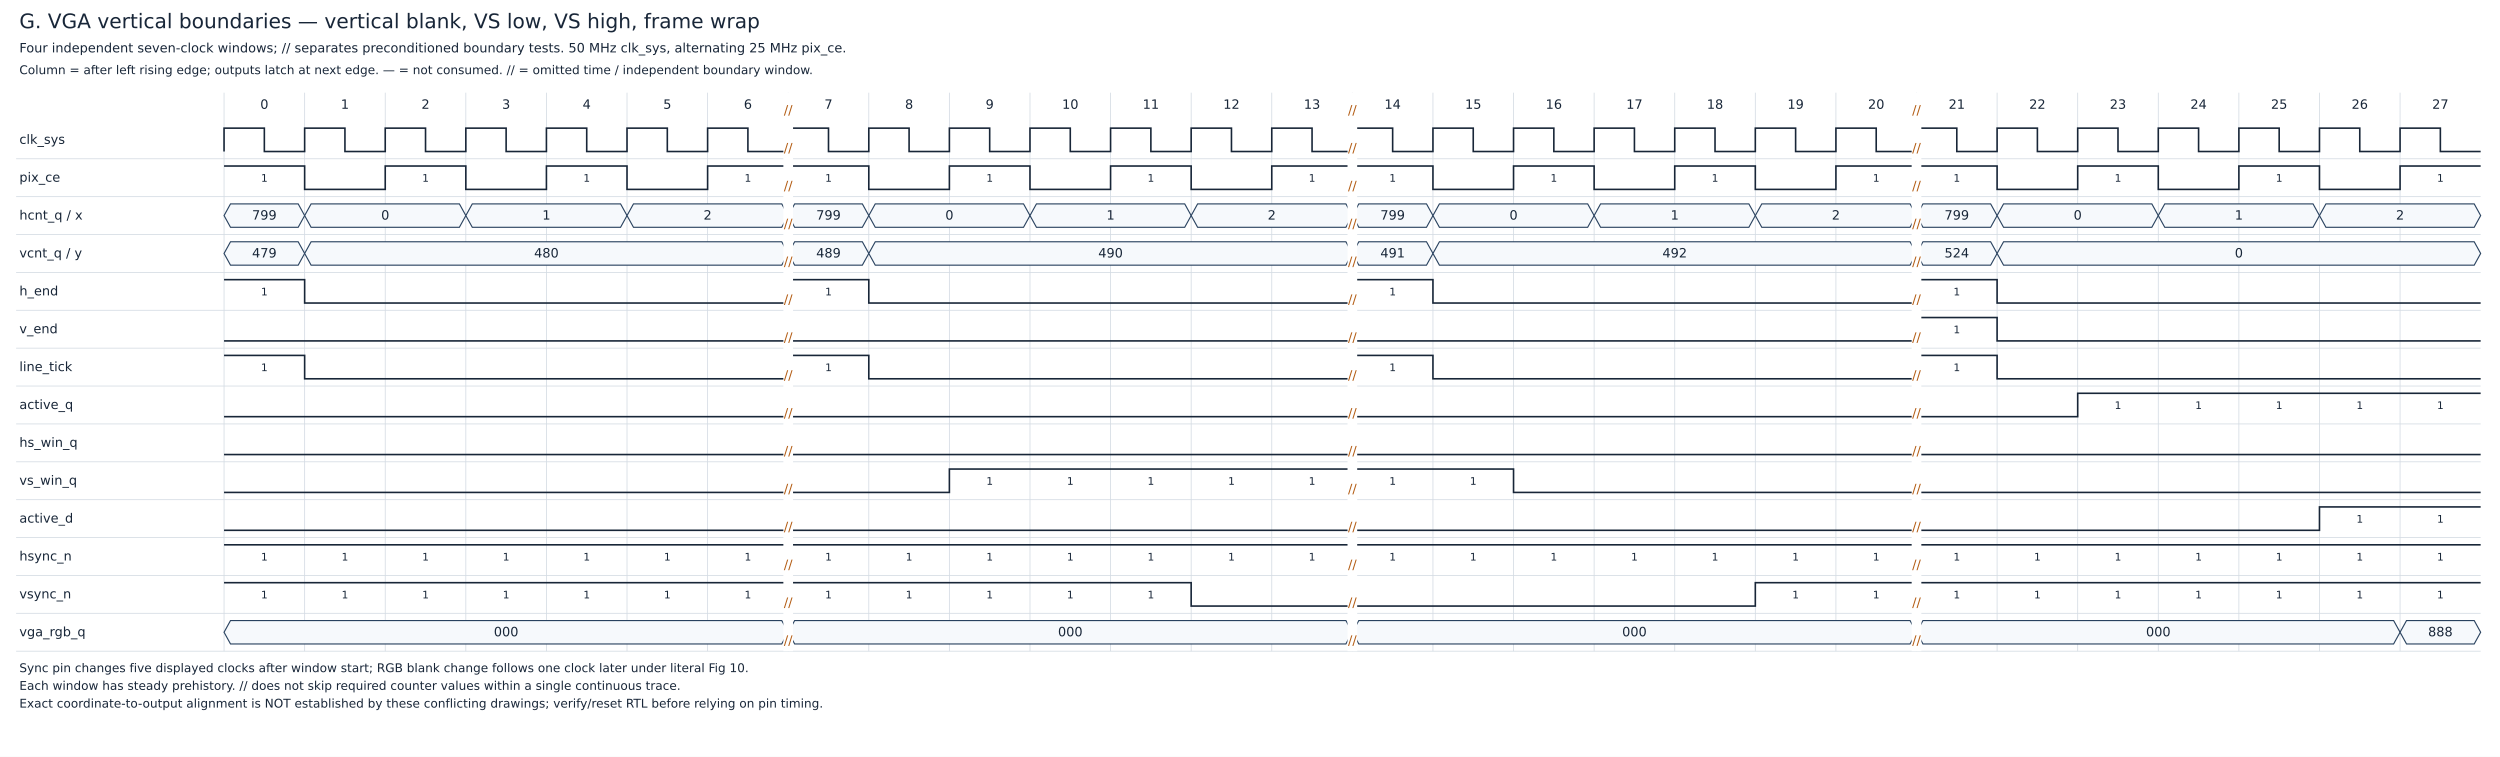
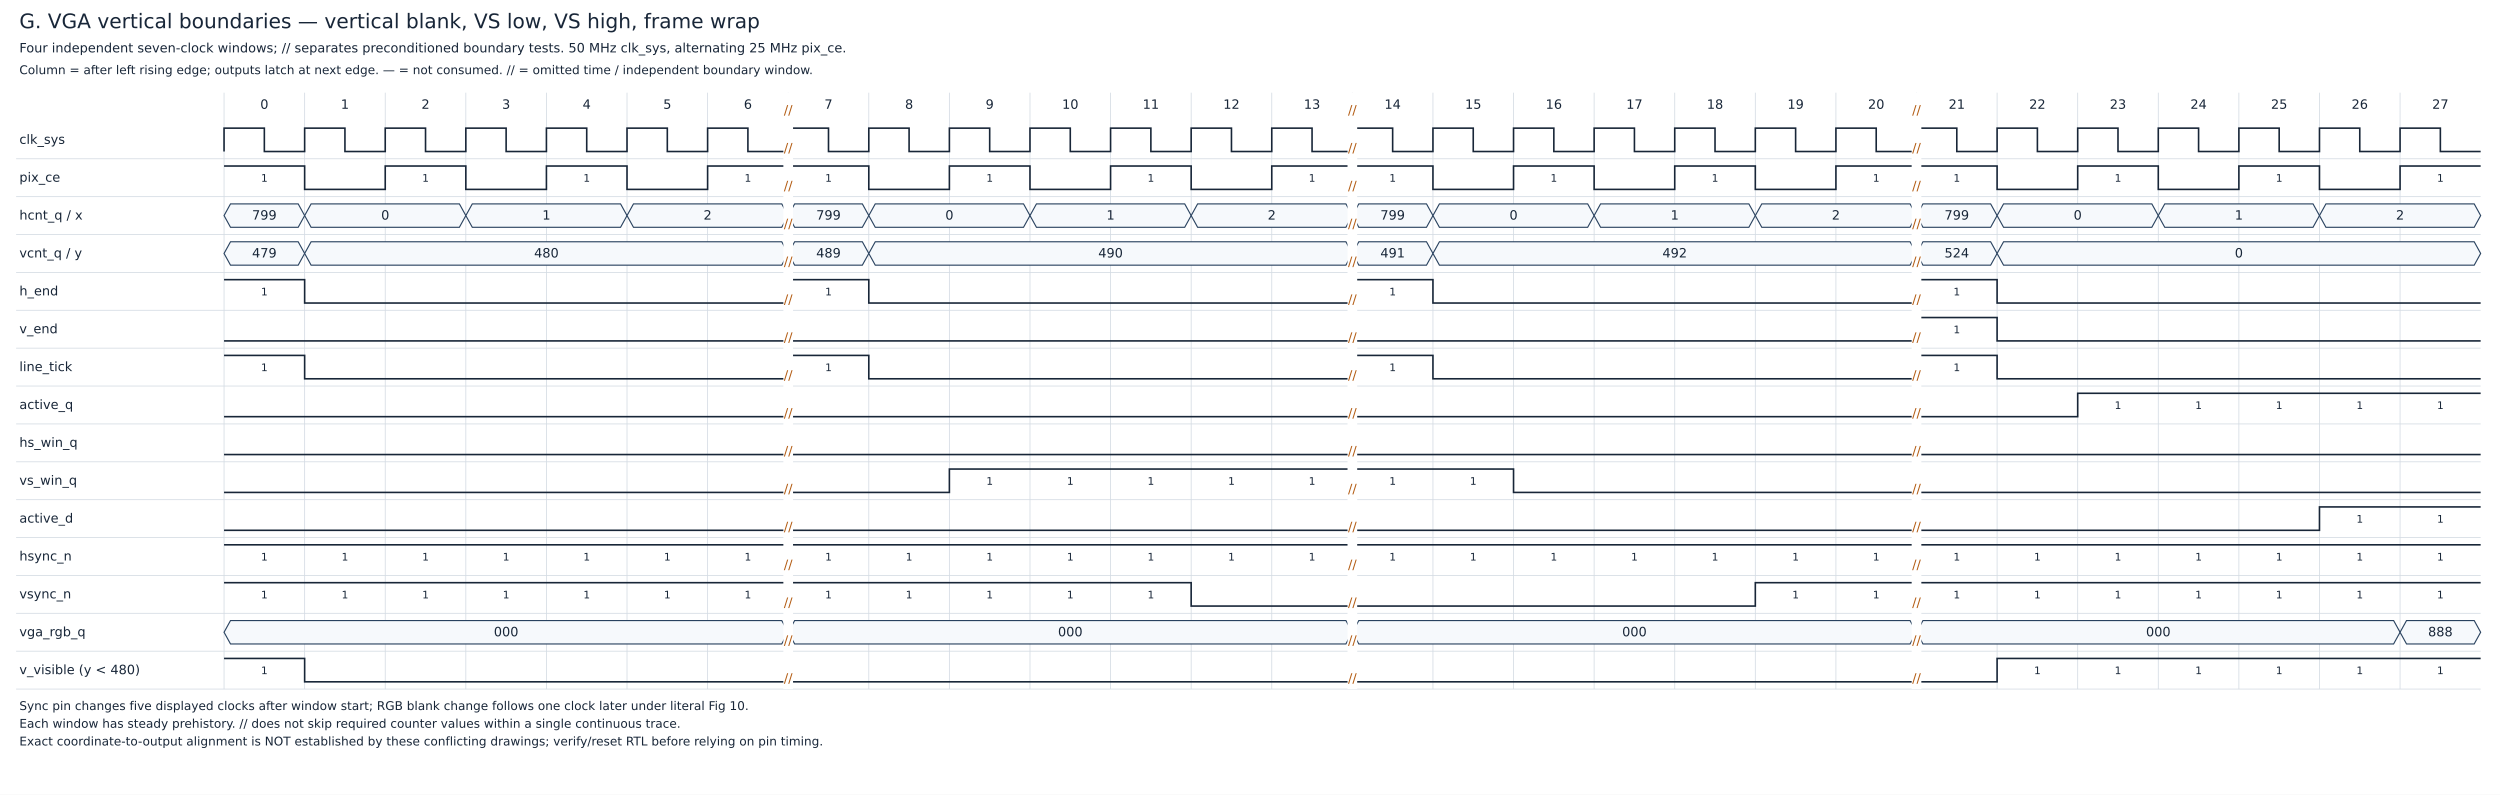
- <svg xmlns="http://www.w3.org/2000/svg" width="3102" height="939" viewBox="0 0 3102 939">
+ <svg xmlns="http://www.w3.org/2000/svg" width="3102" height="986" viewBox="0 0 3102 986">
  <rect width="100%" height="100%" fill="white" />
  <style>text{font-family:DejaVu Sans,Arial,sans-serif;fill:#182638} .grid{stroke:#d4dbe3;stroke-width:1} .wave{fill:none;stroke:#182638;stroke-width:2} .bus{fill:#f6f9fc;stroke:#29425f;stroke-width:1.4}</style>
  <text x="24" y="35" font-size="25" text-anchor="start">G. VGA vertical boundaries — vertical blank, VS low, VS high, frame wrap</text>
  <text x="24" y="65" font-size="16" text-anchor="start">Four independent seven-clock windows; // separates preconditioned boundary tests. 50 MHz clk_sys, alternating 25 MHz pix_ce.</text>
  <text x="24" y="92" font-size="15" text-anchor="start">Column = after left rising edge; outputs latch at next edge. — = not consumed. // = omitted time / independent boundary window.</text>
-   <path class="grid" d="M278 115 V808" />
+   <path class="grid" d="M278 115 V855" />
  <text x="328.0" y="135" font-size="16" text-anchor="middle">0</text>
-   <path class="grid" d="M378 115 V808" />
+   <path class="grid" d="M378 115 V855" />
  <text x="428.0" y="135" font-size="16" text-anchor="middle">1</text>
-   <path class="grid" d="M478 115 V808" />
+   <path class="grid" d="M478 115 V855" />
  <text x="528.0" y="135" font-size="16" text-anchor="middle">2</text>
-   <path class="grid" d="M578 115 V808" />
+   <path class="grid" d="M578 115 V855" />
  <text x="628.0" y="135" font-size="16" text-anchor="middle">3</text>
-   <path class="grid" d="M678 115 V808" />
+   <path class="grid" d="M678 115 V855" />
  <text x="728.0" y="135" font-size="16" text-anchor="middle">4</text>
-   <path class="grid" d="M778 115 V808" />
+   <path class="grid" d="M778 115 V855" />
  <text x="828.0" y="135" font-size="16" text-anchor="middle">5</text>
-   <path class="grid" d="M878 115 V808" />
+   <path class="grid" d="M878 115 V855" />
  <text x="928.0" y="135" font-size="16" text-anchor="middle">6</text>
-   <path class="grid" d="M978 115 V808" />
+   <path class="grid" d="M978 115 V855" />
  <text x="1028.0" y="135" font-size="16" text-anchor="middle">7</text>
-   <path class="grid" d="M1078 115 V808" />
+   <path class="grid" d="M1078 115 V855" />
  <text x="1128.0" y="135" font-size="16" text-anchor="middle">8</text>
-   <path class="grid" d="M1178 115 V808" />
+   <path class="grid" d="M1178 115 V855" />
  <text x="1228.0" y="135" font-size="16" text-anchor="middle">9</text>
-   <path class="grid" d="M1278 115 V808" />
+   <path class="grid" d="M1278 115 V855" />
  <text x="1328.0" y="135" font-size="16" text-anchor="middle">10</text>
-   <path class="grid" d="M1378 115 V808" />
+   <path class="grid" d="M1378 115 V855" />
  <text x="1428.0" y="135" font-size="16" text-anchor="middle">11</text>
-   <path class="grid" d="M1478 115 V808" />
+   <path class="grid" d="M1478 115 V855" />
  <text x="1528.0" y="135" font-size="16" text-anchor="middle">12</text>
-   <path class="grid" d="M1578 115 V808" />
+   <path class="grid" d="M1578 115 V855" />
  <text x="1628.0" y="135" font-size="16" text-anchor="middle">13</text>
-   <path class="grid" d="M1678 115 V808" />
+   <path class="grid" d="M1678 115 V855" />
  <text x="1728.0" y="135" font-size="16" text-anchor="middle">14</text>
-   <path class="grid" d="M1778 115 V808" />
+   <path class="grid" d="M1778 115 V855" />
  <text x="1828.0" y="135" font-size="16" text-anchor="middle">15</text>
-   <path class="grid" d="M1878 115 V808" />
+   <path class="grid" d="M1878 115 V855" />
  <text x="1928.0" y="135" font-size="16" text-anchor="middle">16</text>
-   <path class="grid" d="M1978 115 V808" />
+   <path class="grid" d="M1978 115 V855" />
  <text x="2028.0" y="135" font-size="16" text-anchor="middle">17</text>
-   <path class="grid" d="M2078 115 V808" />
+   <path class="grid" d="M2078 115 V855" />
  <text x="2128.0" y="135" font-size="16" text-anchor="middle">18</text>
-   <path class="grid" d="M2178 115 V808" />
+   <path class="grid" d="M2178 115 V855" />
  <text x="2228.0" y="135" font-size="16" text-anchor="middle">19</text>
-   <path class="grid" d="M2278 115 V808" />
+   <path class="grid" d="M2278 115 V855" />
  <text x="2328.0" y="135" font-size="16" text-anchor="middle">20</text>
-   <path class="grid" d="M2378 115 V808" />
+   <path class="grid" d="M2378 115 V855" />
  <text x="2428.0" y="135" font-size="16" text-anchor="middle">21</text>
-   <path class="grid" d="M2478 115 V808" />
+   <path class="grid" d="M2478 115 V855" />
  <text x="2528.0" y="135" font-size="16" text-anchor="middle">22</text>
-   <path class="grid" d="M2578 115 V808" />
+   <path class="grid" d="M2578 115 V855" />
  <text x="2628.0" y="135" font-size="16" text-anchor="middle">23</text>
-   <path class="grid" d="M2678 115 V808" />
+   <path class="grid" d="M2678 115 V855" />
  <text x="2728.0" y="135" font-size="16" text-anchor="middle">24</text>
-   <path class="grid" d="M2778 115 V808" />
+   <path class="grid" d="M2778 115 V855" />
  <text x="2828.0" y="135" font-size="16" text-anchor="middle">25</text>
-   <path class="grid" d="M2878 115 V808" />
+   <path class="grid" d="M2878 115 V855" />
  <text x="2928.0" y="135" font-size="16" text-anchor="middle">26</text>
-   <path class="grid" d="M2978 115 V808" />
+   <path class="grid" d="M2978 115 V855" />
  <text x="3028.0" y="135" font-size="16" text-anchor="middle">27</text>
  <path class="grid" d="M20 197 H3078" />
  <text x="24" y="178.5" font-size="16" text-anchor="start">clk_sys</text>
  <path class="wave" d="M278 188 V159 H328.0 V188 H378 V159 H428.0 V188 H478 V159 H528.0 V188 H578 V159 H628.0 V188 H678 V159 H728.0 V188 H778 V159 H828.0 V188 H878 V159 H928.0 V188 H978 V159 H1028.0 V188 H1078 V159 H1128.0 V188 H1178 V159 H1228.0 V188 H1278 V159 H1328.0 V188 H1378 V159 H1428.0 V188 H1478 V159 H1528.0 V188 H1578 V159 H1628.0 V188 H1678 V159 H1728.0 V188 H1778 V159 H1828.0 V188 H1878 V159 H1928.0 V188 H1978 V159 H2028.0 V188 H2078 V159 H2128.0 V188 H2178 V159 H2228.0 V188 H2278 V159 H2328.0 V188 H2378 V159 H2428.0 V188 H2478 V159 H2528.0 V188 H2578 V159 H2628.0 V188 H2678 V159 H2728.0 V188 H2778 V159 H2828.0 V188 H2878 V159 H2928.0 V188 H2978 V159 H3028.0 V188 H3078" />
  <path class="grid" d="M20 244 H3078" />
  <text x="24" y="225.5" font-size="16" text-anchor="start">pix_ce</text>
  <text x="328.0" y="225.5" font-size="13" text-anchor="middle">1</text>
  <text x="528.0" y="225.5" font-size="13" text-anchor="middle">1</text>
  <text x="728.0" y="225.5" font-size="13" text-anchor="middle">1</text>
  <text x="928.0" y="225.5" font-size="13" text-anchor="middle">1</text>
  <text x="1028.0" y="225.5" font-size="13" text-anchor="middle">1</text>
  <text x="1228.0" y="225.5" font-size="13" text-anchor="middle">1</text>
  <text x="1428.0" y="225.5" font-size="13" text-anchor="middle">1</text>
  <text x="1628.0" y="225.5" font-size="13" text-anchor="middle">1</text>
  <text x="1728.0" y="225.5" font-size="13" text-anchor="middle">1</text>
  <text x="1928.0" y="225.5" font-size="13" text-anchor="middle">1</text>
  <text x="2128.0" y="225.5" font-size="13" text-anchor="middle">1</text>
  <text x="2328.0" y="225.5" font-size="13" text-anchor="middle">1</text>
  <text x="2428.0" y="225.5" font-size="13" text-anchor="middle">1</text>
  <text x="2628.0" y="225.5" font-size="13" text-anchor="middle">1</text>
  <text x="2828.0" y="225.5" font-size="13" text-anchor="middle">1</text>
  <text x="3028.0" y="225.5" font-size="13" text-anchor="middle">1</text>
  <path class="wave" d="M278 206 H378 V235 H478 V206 H578 V235 H678 V206 H778 V235 H878 V206 H978 V206 H1078 V235 H1178 V206 H1278 V235 H1378 V206 H1478 V235 H1578 V206 H1678 V206 H1778 V235 H1878 V206 H1978 V235 H2078 V206 H2178 V235 H2278 V206 H2378 V206 H2478 V235 H2578 V206 H2678 V235 H2778 V206 H2878 V235 H2978 V206 H3078" />
  <path class="grid" d="M20 291 H3078" />
  <text x="24" y="272.5" font-size="16" text-anchor="start">hcnt_q / x</text>
  <path class="bus" d="M278 267.5 L286 253 H370 L378 267.5 L370 282 H286 Z" />
  <text x="328.0" y="272.5" font-size="16" text-anchor="middle">799</text>
  <path class="bus" d="M378 267.5 L386 253 H570 L578 267.5 L570 282 H386 Z" />
  <text x="478.0" y="272.5" font-size="16" text-anchor="middle">0</text>
  <path class="bus" d="M578 267.5 L586 253 H770 L778 267.5 L770 282 H586 Z" />
  <text x="678.0" y="272.5" font-size="16" text-anchor="middle">1</text>
  <path class="bus" d="M778 267.5 L786 253 H970 L978 267.5 L970 282 H786 Z" />
  <text x="878.0" y="272.5" font-size="16" text-anchor="middle">2</text>
  <path class="bus" d="M978 267.5 L986 253 H1070 L1078 267.5 L1070 282 H986 Z" />
  <text x="1028.0" y="272.5" font-size="16" text-anchor="middle">799</text>
  <path class="bus" d="M1078 267.5 L1086 253 H1270 L1278 267.5 L1270 282 H1086 Z" />
  <text x="1178.0" y="272.5" font-size="16" text-anchor="middle">0</text>
  <path class="bus" d="M1278 267.5 L1286 253 H1470 L1478 267.5 L1470 282 H1286 Z" />
  <text x="1378.0" y="272.5" font-size="16" text-anchor="middle">1</text>
  <path class="bus" d="M1478 267.5 L1486 253 H1670 L1678 267.5 L1670 282 H1486 Z" />
  <text x="1578.0" y="272.5" font-size="16" text-anchor="middle">2</text>
  <path class="bus" d="M1678 267.5 L1686 253 H1770 L1778 267.5 L1770 282 H1686 Z" />
  <text x="1728.0" y="272.5" font-size="16" text-anchor="middle">799</text>
  <path class="bus" d="M1778 267.5 L1786 253 H1970 L1978 267.5 L1970 282 H1786 Z" />
  <text x="1878.0" y="272.5" font-size="16" text-anchor="middle">0</text>
  <path class="bus" d="M1978 267.5 L1986 253 H2170 L2178 267.5 L2170 282 H1986 Z" />
  <text x="2078.0" y="272.5" font-size="16" text-anchor="middle">1</text>
  <path class="bus" d="M2178 267.5 L2186 253 H2370 L2378 267.5 L2370 282 H2186 Z" />
  <text x="2278.0" y="272.5" font-size="16" text-anchor="middle">2</text>
  <path class="bus" d="M2378 267.5 L2386 253 H2470 L2478 267.5 L2470 282 H2386 Z" />
  <text x="2428.0" y="272.5" font-size="16" text-anchor="middle">799</text>
  <path class="bus" d="M2478 267.5 L2486 253 H2670 L2678 267.5 L2670 282 H2486 Z" />
  <text x="2578.0" y="272.5" font-size="16" text-anchor="middle">0</text>
  <path class="bus" d="M2678 267.5 L2686 253 H2870 L2878 267.5 L2870 282 H2686 Z" />
  <text x="2778.0" y="272.5" font-size="16" text-anchor="middle">1</text>
  <path class="bus" d="M2878 267.5 L2886 253 H3070 L3078 267.5 L3070 282 H2886 Z" />
  <text x="2978.0" y="272.5" font-size="16" text-anchor="middle">2</text>
  <path class="grid" d="M20 338 H3078" />
  <text x="24" y="319.5" font-size="16" text-anchor="start">vcnt_q / y</text>
  <path class="bus" d="M278 314.5 L286 300 H370 L378 314.5 L370 329 H286 Z" />
  <text x="328.0" y="319.5" font-size="16" text-anchor="middle">479</text>
  <path class="bus" d="M378 314.5 L386 300 H970 L978 314.5 L970 329 H386 Z" />
  <text x="678.0" y="319.5" font-size="16" text-anchor="middle">480</text>
  <path class="bus" d="M978 314.5 L986 300 H1070 L1078 314.5 L1070 329 H986 Z" />
  <text x="1028.0" y="319.5" font-size="16" text-anchor="middle">489</text>
  <path class="bus" d="M1078 314.5 L1086 300 H1670 L1678 314.5 L1670 329 H1086 Z" />
  <text x="1378.0" y="319.5" font-size="16" text-anchor="middle">490</text>
  <path class="bus" d="M1678 314.5 L1686 300 H1770 L1778 314.5 L1770 329 H1686 Z" />
  <text x="1728.0" y="319.5" font-size="16" text-anchor="middle">491</text>
  <path class="bus" d="M1778 314.5 L1786 300 H2370 L2378 314.5 L2370 329 H1786 Z" />
  <text x="2078.0" y="319.5" font-size="16" text-anchor="middle">492</text>
  <path class="bus" d="M2378 314.5 L2386 300 H2470 L2478 314.5 L2470 329 H2386 Z" />
  <text x="2428.0" y="319.5" font-size="16" text-anchor="middle">524</text>
  <path class="bus" d="M2478 314.5 L2486 300 H3070 L3078 314.5 L3070 329 H2486 Z" />
  <text x="2778.0" y="319.5" font-size="16" text-anchor="middle">0</text>
  <path class="grid" d="M20 385 H3078" />
  <text x="24" y="366.5" font-size="16" text-anchor="start">h_end</text>
  <text x="328.0" y="366.5" font-size="13" text-anchor="middle">1</text>
  <text x="1028.0" y="366.5" font-size="13" text-anchor="middle">1</text>
  <text x="1728.0" y="366.5" font-size="13" text-anchor="middle">1</text>
  <text x="2428.0" y="366.5" font-size="13" text-anchor="middle">1</text>
  <path class="wave" d="M278 347 H378 V376 H478 V376 H578 V376 H678 V376 H778 V376 H878 V376 H978 V347 H1078 V376 H1178 V376 H1278 V376 H1378 V376 H1478 V376 H1578 V376 H1678 V347 H1778 V376 H1878 V376 H1978 V376 H2078 V376 H2178 V376 H2278 V376 H2378 V347 H2478 V376 H2578 V376 H2678 V376 H2778 V376 H2878 V376 H2978 V376 H3078" />
  <path class="grid" d="M20 432 H3078" />
  <text x="24" y="413.5" font-size="16" text-anchor="start">v_end</text>
  <text x="2428.0" y="413.5" font-size="13" text-anchor="middle">1</text>
  <path class="wave" d="M278 423 H378 V423 H478 V423 H578 V423 H678 V423 H778 V423 H878 V423 H978 V423 H1078 V423 H1178 V423 H1278 V423 H1378 V423 H1478 V423 H1578 V423 H1678 V423 H1778 V423 H1878 V423 H1978 V423 H2078 V423 H2178 V423 H2278 V423 H2378 V394 H2478 V423 H2578 V423 H2678 V423 H2778 V423 H2878 V423 H2978 V423 H3078" />
  <path class="grid" d="M20 479 H3078" />
  <text x="24" y="460.5" font-size="16" text-anchor="start">line_tick</text>
  <text x="328.0" y="460.5" font-size="13" text-anchor="middle">1</text>
  <text x="1028.0" y="460.5" font-size="13" text-anchor="middle">1</text>
  <text x="1728.0" y="460.5" font-size="13" text-anchor="middle">1</text>
  <text x="2428.0" y="460.5" font-size="13" text-anchor="middle">1</text>
  <path class="wave" d="M278 441 H378 V470 H478 V470 H578 V470 H678 V470 H778 V470 H878 V470 H978 V441 H1078 V470 H1178 V470 H1278 V470 H1378 V470 H1478 V470 H1578 V470 H1678 V441 H1778 V470 H1878 V470 H1978 V470 H2078 V470 H2178 V470 H2278 V470 H2378 V441 H2478 V470 H2578 V470 H2678 V470 H2778 V470 H2878 V470 H2978 V470 H3078" />
  <path class="grid" d="M20 526 H3078" />
  <text x="24" y="507.5" font-size="16" text-anchor="start">active_q</text>
  <text x="2628.0" y="507.5" font-size="13" text-anchor="middle">1</text>
  <text x="2728.0" y="507.5" font-size="13" text-anchor="middle">1</text>
  <text x="2828.0" y="507.5" font-size="13" text-anchor="middle">1</text>
  <text x="2928.0" y="507.5" font-size="13" text-anchor="middle">1</text>
  <text x="3028.0" y="507.5" font-size="13" text-anchor="middle">1</text>
  <path class="wave" d="M278 517 H378 V517 H478 V517 H578 V517 H678 V517 H778 V517 H878 V517 H978 V517 H1078 V517 H1178 V517 H1278 V517 H1378 V517 H1478 V517 H1578 V517 H1678 V517 H1778 V517 H1878 V517 H1978 V517 H2078 V517 H2178 V517 H2278 V517 H2378 V517 H2478 V517 H2578 V488 H2678 V488 H2778 V488 H2878 V488 H2978 V488 H3078" />
  <path class="grid" d="M20 573 H3078" />
  <text x="24" y="554.5" font-size="16" text-anchor="start">hs_win_q</text>
  <path class="wave" d="M278 564 H378 V564 H478 V564 H578 V564 H678 V564 H778 V564 H878 V564 H978 V564 H1078 V564 H1178 V564 H1278 V564 H1378 V564 H1478 V564 H1578 V564 H1678 V564 H1778 V564 H1878 V564 H1978 V564 H2078 V564 H2178 V564 H2278 V564 H2378 V564 H2478 V564 H2578 V564 H2678 V564 H2778 V564 H2878 V564 H2978 V564 H3078" />
  <path class="grid" d="M20 620 H3078" />
  <text x="24" y="601.5" font-size="16" text-anchor="start">vs_win_q</text>
  <text x="1228.0" y="601.5" font-size="13" text-anchor="middle">1</text>
  <text x="1328.0" y="601.5" font-size="13" text-anchor="middle">1</text>
  <text x="1428.0" y="601.5" font-size="13" text-anchor="middle">1</text>
  <text x="1528.0" y="601.5" font-size="13" text-anchor="middle">1</text>
  <text x="1628.0" y="601.5" font-size="13" text-anchor="middle">1</text>
  <text x="1728.0" y="601.5" font-size="13" text-anchor="middle">1</text>
  <text x="1828.0" y="601.5" font-size="13" text-anchor="middle">1</text>
  <path class="wave" d="M278 611 H378 V611 H478 V611 H578 V611 H678 V611 H778 V611 H878 V611 H978 V611 H1078 V611 H1178 V582 H1278 V582 H1378 V582 H1478 V582 H1578 V582 H1678 V582 H1778 V582 H1878 V611 H1978 V611 H2078 V611 H2178 V611 H2278 V611 H2378 V611 H2478 V611 H2578 V611 H2678 V611 H2778 V611 H2878 V611 H2978 V611 H3078" />
  <path class="grid" d="M20 667 H3078" />
  <text x="24" y="648.5" font-size="16" text-anchor="start">active_d</text>
  <text x="2928.0" y="648.5" font-size="13" text-anchor="middle">1</text>
  <text x="3028.0" y="648.5" font-size="13" text-anchor="middle">1</text>
  <path class="wave" d="M278 658 H378 V658 H478 V658 H578 V658 H678 V658 H778 V658 H878 V658 H978 V658 H1078 V658 H1178 V658 H1278 V658 H1378 V658 H1478 V658 H1578 V658 H1678 V658 H1778 V658 H1878 V658 H1978 V658 H2078 V658 H2178 V658 H2278 V658 H2378 V658 H2478 V658 H2578 V658 H2678 V658 H2778 V658 H2878 V629 H2978 V629 H3078" />
  <path class="grid" d="M20 714 H3078" />
  <text x="24" y="695.5" font-size="16" text-anchor="start">hsync_n</text>
  <text x="328.0" y="695.5" font-size="13" text-anchor="middle">1</text>
  <text x="428.0" y="695.5" font-size="13" text-anchor="middle">1</text>
  <text x="528.0" y="695.5" font-size="13" text-anchor="middle">1</text>
  <text x="628.0" y="695.5" font-size="13" text-anchor="middle">1</text>
  <text x="728.0" y="695.5" font-size="13" text-anchor="middle">1</text>
  <text x="828.0" y="695.5" font-size="13" text-anchor="middle">1</text>
  <text x="928.0" y="695.5" font-size="13" text-anchor="middle">1</text>
  <text x="1028.0" y="695.5" font-size="13" text-anchor="middle">1</text>
  <text x="1128.0" y="695.5" font-size="13" text-anchor="middle">1</text>
  <text x="1228.0" y="695.5" font-size="13" text-anchor="middle">1</text>
  <text x="1328.0" y="695.5" font-size="13" text-anchor="middle">1</text>
  <text x="1428.0" y="695.5" font-size="13" text-anchor="middle">1</text>
  <text x="1528.0" y="695.5" font-size="13" text-anchor="middle">1</text>
  <text x="1628.0" y="695.5" font-size="13" text-anchor="middle">1</text>
  <text x="1728.0" y="695.5" font-size="13" text-anchor="middle">1</text>
  <text x="1828.0" y="695.5" font-size="13" text-anchor="middle">1</text>
  <text x="1928.0" y="695.5" font-size="13" text-anchor="middle">1</text>
  <text x="2028.0" y="695.5" font-size="13" text-anchor="middle">1</text>
  <text x="2128.0" y="695.5" font-size="13" text-anchor="middle">1</text>
  <text x="2228.0" y="695.5" font-size="13" text-anchor="middle">1</text>
  <text x="2328.0" y="695.5" font-size="13" text-anchor="middle">1</text>
  <text x="2428.0" y="695.5" font-size="13" text-anchor="middle">1</text>
  <text x="2528.0" y="695.5" font-size="13" text-anchor="middle">1</text>
  <text x="2628.0" y="695.5" font-size="13" text-anchor="middle">1</text>
  <text x="2728.0" y="695.5" font-size="13" text-anchor="middle">1</text>
  <text x="2828.0" y="695.5" font-size="13" text-anchor="middle">1</text>
  <text x="2928.0" y="695.5" font-size="13" text-anchor="middle">1</text>
  <text x="3028.0" y="695.5" font-size="13" text-anchor="middle">1</text>
  <path class="wave" d="M278 676 H378 V676 H478 V676 H578 V676 H678 V676 H778 V676 H878 V676 H978 V676 H1078 V676 H1178 V676 H1278 V676 H1378 V676 H1478 V676 H1578 V676 H1678 V676 H1778 V676 H1878 V676 H1978 V676 H2078 V676 H2178 V676 H2278 V676 H2378 V676 H2478 V676 H2578 V676 H2678 V676 H2778 V676 H2878 V676 H2978 V676 H3078" />
  <path class="grid" d="M20 761 H3078" />
  <text x="24" y="742.5" font-size="16" text-anchor="start">vsync_n</text>
  <text x="328.0" y="742.5" font-size="13" text-anchor="middle">1</text>
  <text x="428.0" y="742.5" font-size="13" text-anchor="middle">1</text>
  <text x="528.0" y="742.5" font-size="13" text-anchor="middle">1</text>
  <text x="628.0" y="742.5" font-size="13" text-anchor="middle">1</text>
  <text x="728.0" y="742.5" font-size="13" text-anchor="middle">1</text>
  <text x="828.0" y="742.5" font-size="13" text-anchor="middle">1</text>
  <text x="928.0" y="742.5" font-size="13" text-anchor="middle">1</text>
  <text x="1028.0" y="742.5" font-size="13" text-anchor="middle">1</text>
  <text x="1128.0" y="742.5" font-size="13" text-anchor="middle">1</text>
  <text x="1228.0" y="742.5" font-size="13" text-anchor="middle">1</text>
  <text x="1328.0" y="742.5" font-size="13" text-anchor="middle">1</text>
  <text x="1428.0" y="742.5" font-size="13" text-anchor="middle">1</text>
  <text x="2228.0" y="742.5" font-size="13" text-anchor="middle">1</text>
  <text x="2328.0" y="742.5" font-size="13" text-anchor="middle">1</text>
  <text x="2428.0" y="742.5" font-size="13" text-anchor="middle">1</text>
  <text x="2528.0" y="742.5" font-size="13" text-anchor="middle">1</text>
  <text x="2628.0" y="742.5" font-size="13" text-anchor="middle">1</text>
  <text x="2728.0" y="742.5" font-size="13" text-anchor="middle">1</text>
  <text x="2828.0" y="742.5" font-size="13" text-anchor="middle">1</text>
  <text x="2928.0" y="742.5" font-size="13" text-anchor="middle">1</text>
  <text x="3028.0" y="742.5" font-size="13" text-anchor="middle">1</text>
  <path class="wave" d="M278 723 H378 V723 H478 V723 H578 V723 H678 V723 H778 V723 H878 V723 H978 V723 H1078 V723 H1178 V723 H1278 V723 H1378 V723 H1478 V752 H1578 V752 H1678 V752 H1778 V752 H1878 V752 H1978 V752 H2078 V752 H2178 V723 H2278 V723 H2378 V723 H2478 V723 H2578 V723 H2678 V723 H2778 V723 H2878 V723 H2978 V723 H3078" />
  <path class="grid" d="M20 808 H3078" />
  <text x="24" y="789.5" font-size="16" text-anchor="start">vga_rgb_q</text>
  <path class="bus" d="M278 784.5 L286 770 H970 L978 784.5 L970 799 H286 Z" />
  <text x="628.0" y="789.5" font-size="16" text-anchor="middle">000</text>
  <path class="bus" d="M978 784.5 L986 770 H1670 L1678 784.5 L1670 799 H986 Z" />
  <text x="1328.0" y="789.5" font-size="16" text-anchor="middle">000</text>
  <path class="bus" d="M1678 784.5 L1686 770 H2370 L2378 784.5 L2370 799 H1686 Z" />
  <text x="2028.0" y="789.5" font-size="16" text-anchor="middle">000</text>
  <path class="bus" d="M2378 784.5 L2386 770 H2970 L2978 784.5 L2970 799 H2386 Z" />
  <text x="2678.0" y="789.5" font-size="16" text-anchor="middle">000</text>
  <path class="bus" d="M2978 784.5 L2986 770 H3070 L3078 784.5 L3070 799 H2986 Z" />
  <text x="3028.0" y="789.5" font-size="16" text-anchor="middle">888</text>
-   <rect x="972" y="115" width="12" height="693" fill="white" />
+   <path class="grid" d="M20 855 H3078" />
+   <text x="24" y="836.5" font-size="16" text-anchor="start">v_visible (y &lt; 480)</text>
+   <text x="328.0" y="836.5" font-size="13" text-anchor="middle">1</text>
+   <text x="2528.0" y="836.5" font-size="13" text-anchor="middle">1</text>
+   <text x="2628.0" y="836.5" font-size="13" text-anchor="middle">1</text>
+   <text x="2728.0" y="836.5" font-size="13" text-anchor="middle">1</text>
+   <text x="2828.0" y="836.5" font-size="13" text-anchor="middle">1</text>
+   <text x="2928.0" y="836.5" font-size="13" text-anchor="middle">1</text>
+   <text x="3028.0" y="836.5" font-size="13" text-anchor="middle">1</text>
+   <path class="wave" d="M278 817 H378 V846 H478 V846 H578 V846 H678 V846 H778 V846 H878 V846 H978 V846 H1078 V846 H1178 V846 H1278 V846 H1378 V846 H1478 V846 H1578 V846 H1678 V846 H1778 V846 H1878 V846 H1978 V846 H2078 V846 H2178 V846 H2278 V846 H2378 V846 H2478 V817 H2578 V817 H2678 V817 H2778 V817 H2878 V817 H2978 V817 H3078" />
+   <rect x="972" y="115" width="12" height="740" fill="white" />
  <text x="978" y="142" font-size="16" text-anchor="middle" style="fill:#b35c13">//</text>
  <text x="978" y="189" font-size="16" text-anchor="middle" style="fill:#b35c13">//</text>
  <text x="978" y="236" font-size="16" text-anchor="middle" style="fill:#b35c13">//</text>
  <text x="978" y="283" font-size="16" text-anchor="middle" style="fill:#b35c13">//</text>
  <text x="978" y="330" font-size="16" text-anchor="middle" style="fill:#b35c13">//</text>
  <text x="978" y="377" font-size="16" text-anchor="middle" style="fill:#b35c13">//</text>
  <text x="978" y="424" font-size="16" text-anchor="middle" style="fill:#b35c13">//</text>
  <text x="978" y="471" font-size="16" text-anchor="middle" style="fill:#b35c13">//</text>
  <text x="978" y="518" font-size="16" text-anchor="middle" style="fill:#b35c13">//</text>
  <text x="978" y="565" font-size="16" text-anchor="middle" style="fill:#b35c13">//</text>
  <text x="978" y="612" font-size="16" text-anchor="middle" style="fill:#b35c13">//</text>
  <text x="978" y="659" font-size="16" text-anchor="middle" style="fill:#b35c13">//</text>
  <text x="978" y="706" font-size="16" text-anchor="middle" style="fill:#b35c13">//</text>
  <text x="978" y="753" font-size="16" text-anchor="middle" style="fill:#b35c13">//</text>
  <text x="978" y="800" font-size="16" text-anchor="middle" style="fill:#b35c13">//</text>
-   <rect x="1672" y="115" width="12" height="693" fill="white" />
+   <text x="978" y="847" font-size="16" text-anchor="middle" style="fill:#b35c13">//</text>
+   <rect x="1672" y="115" width="12" height="740" fill="white" />
  <text x="1678" y="142" font-size="16" text-anchor="middle" style="fill:#b35c13">//</text>
  <text x="1678" y="189" font-size="16" text-anchor="middle" style="fill:#b35c13">//</text>
  <text x="1678" y="236" font-size="16" text-anchor="middle" style="fill:#b35c13">//</text>
  <text x="1678" y="283" font-size="16" text-anchor="middle" style="fill:#b35c13">//</text>
  <text x="1678" y="330" font-size="16" text-anchor="middle" style="fill:#b35c13">//</text>
  <text x="1678" y="377" font-size="16" text-anchor="middle" style="fill:#b35c13">//</text>
  <text x="1678" y="424" font-size="16" text-anchor="middle" style="fill:#b35c13">//</text>
  <text x="1678" y="471" font-size="16" text-anchor="middle" style="fill:#b35c13">//</text>
  <text x="1678" y="518" font-size="16" text-anchor="middle" style="fill:#b35c13">//</text>
  <text x="1678" y="565" font-size="16" text-anchor="middle" style="fill:#b35c13">//</text>
  <text x="1678" y="612" font-size="16" text-anchor="middle" style="fill:#b35c13">//</text>
  <text x="1678" y="659" font-size="16" text-anchor="middle" style="fill:#b35c13">//</text>
  <text x="1678" y="706" font-size="16" text-anchor="middle" style="fill:#b35c13">//</text>
  <text x="1678" y="753" font-size="16" text-anchor="middle" style="fill:#b35c13">//</text>
  <text x="1678" y="800" font-size="16" text-anchor="middle" style="fill:#b35c13">//</text>
-   <rect x="2372" y="115" width="12" height="693" fill="white" />
+   <text x="1678" y="847" font-size="16" text-anchor="middle" style="fill:#b35c13">//</text>
+   <rect x="2372" y="115" width="12" height="740" fill="white" />
  <text x="2378" y="142" font-size="16" text-anchor="middle" style="fill:#b35c13">//</text>
  <text x="2378" y="189" font-size="16" text-anchor="middle" style="fill:#b35c13">//</text>
  <text x="2378" y="236" font-size="16" text-anchor="middle" style="fill:#b35c13">//</text>
  <text x="2378" y="283" font-size="16" text-anchor="middle" style="fill:#b35c13">//</text>
  <text x="2378" y="330" font-size="16" text-anchor="middle" style="fill:#b35c13">//</text>
  <text x="2378" y="377" font-size="16" text-anchor="middle" style="fill:#b35c13">//</text>
  <text x="2378" y="424" font-size="16" text-anchor="middle" style="fill:#b35c13">//</text>
  <text x="2378" y="471" font-size="16" text-anchor="middle" style="fill:#b35c13">//</text>
  <text x="2378" y="518" font-size="16" text-anchor="middle" style="fill:#b35c13">//</text>
  <text x="2378" y="565" font-size="16" text-anchor="middle" style="fill:#b35c13">//</text>
  <text x="2378" y="612" font-size="16" text-anchor="middle" style="fill:#b35c13">//</text>
  <text x="2378" y="659" font-size="16" text-anchor="middle" style="fill:#b35c13">//</text>
  <text x="2378" y="706" font-size="16" text-anchor="middle" style="fill:#b35c13">//</text>
  <text x="2378" y="753" font-size="16" text-anchor="middle" style="fill:#b35c13">//</text>
  <text x="2378" y="800" font-size="16" text-anchor="middle" style="fill:#b35c13">//</text>
-   <text x="24" y="834" font-size="15" text-anchor="start">Sync pin changes five displayed clocks after window start; RGB blank change follows one clock later under literal Fig 10.</text>
-   <text x="24" y="856" font-size="15" text-anchor="start">Each window has steady prehistory. // does not skip required counter values within a single continuous trace.</text>
-   <text x="24" y="878" font-size="15" text-anchor="start">Exact coordinate-to-output alignment is NOT established by these conflicting drawings; verify/reset RTL before relying on pin timing.</text>
+   <text x="2378" y="847" font-size="16" text-anchor="middle" style="fill:#b35c13">//</text>
+   <text x="24" y="881" font-size="15" text-anchor="start">Sync pin changes five displayed clocks after window start; RGB blank change follows one clock later under literal Fig 10.</text>
+   <text x="24" y="903" font-size="15" text-anchor="start">Each window has steady prehistory. // does not skip required counter values within a single continuous trace.</text>
+   <text x="24" y="925" font-size="15" text-anchor="start">Exact coordinate-to-output alignment is NOT established by these conflicting drawings; verify/reset RTL before relying on pin timing.</text>
</svg>
